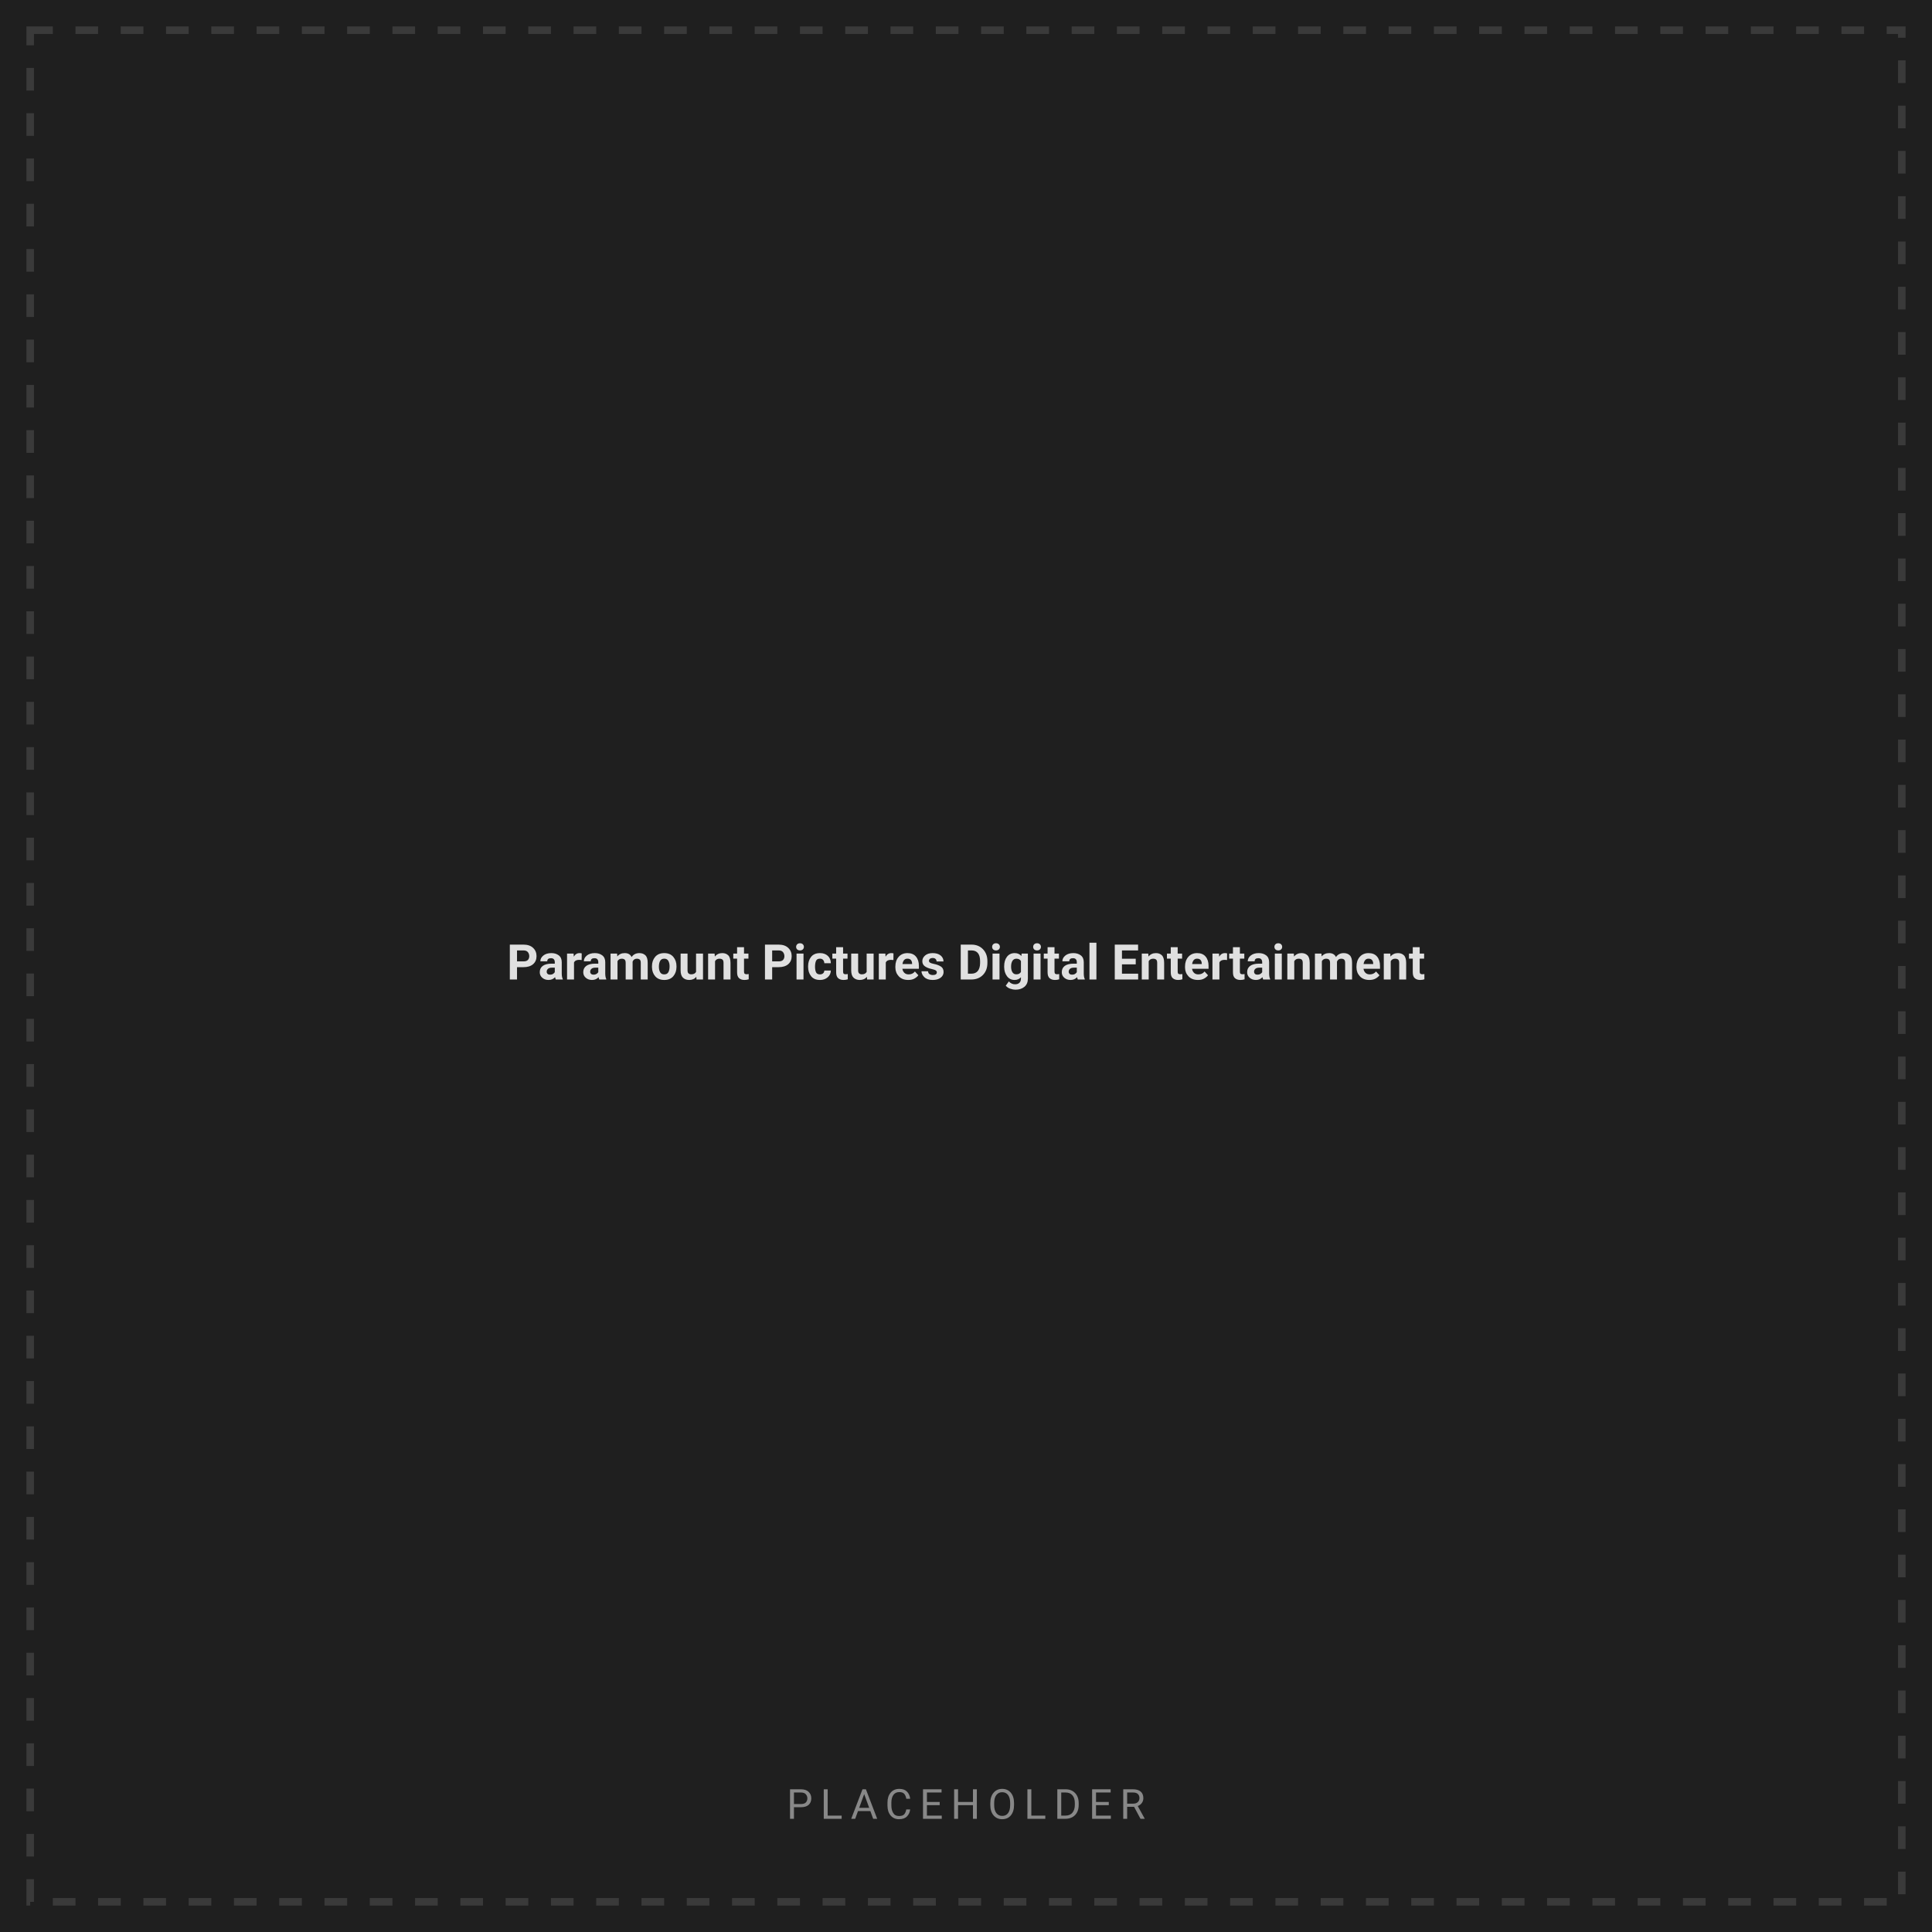
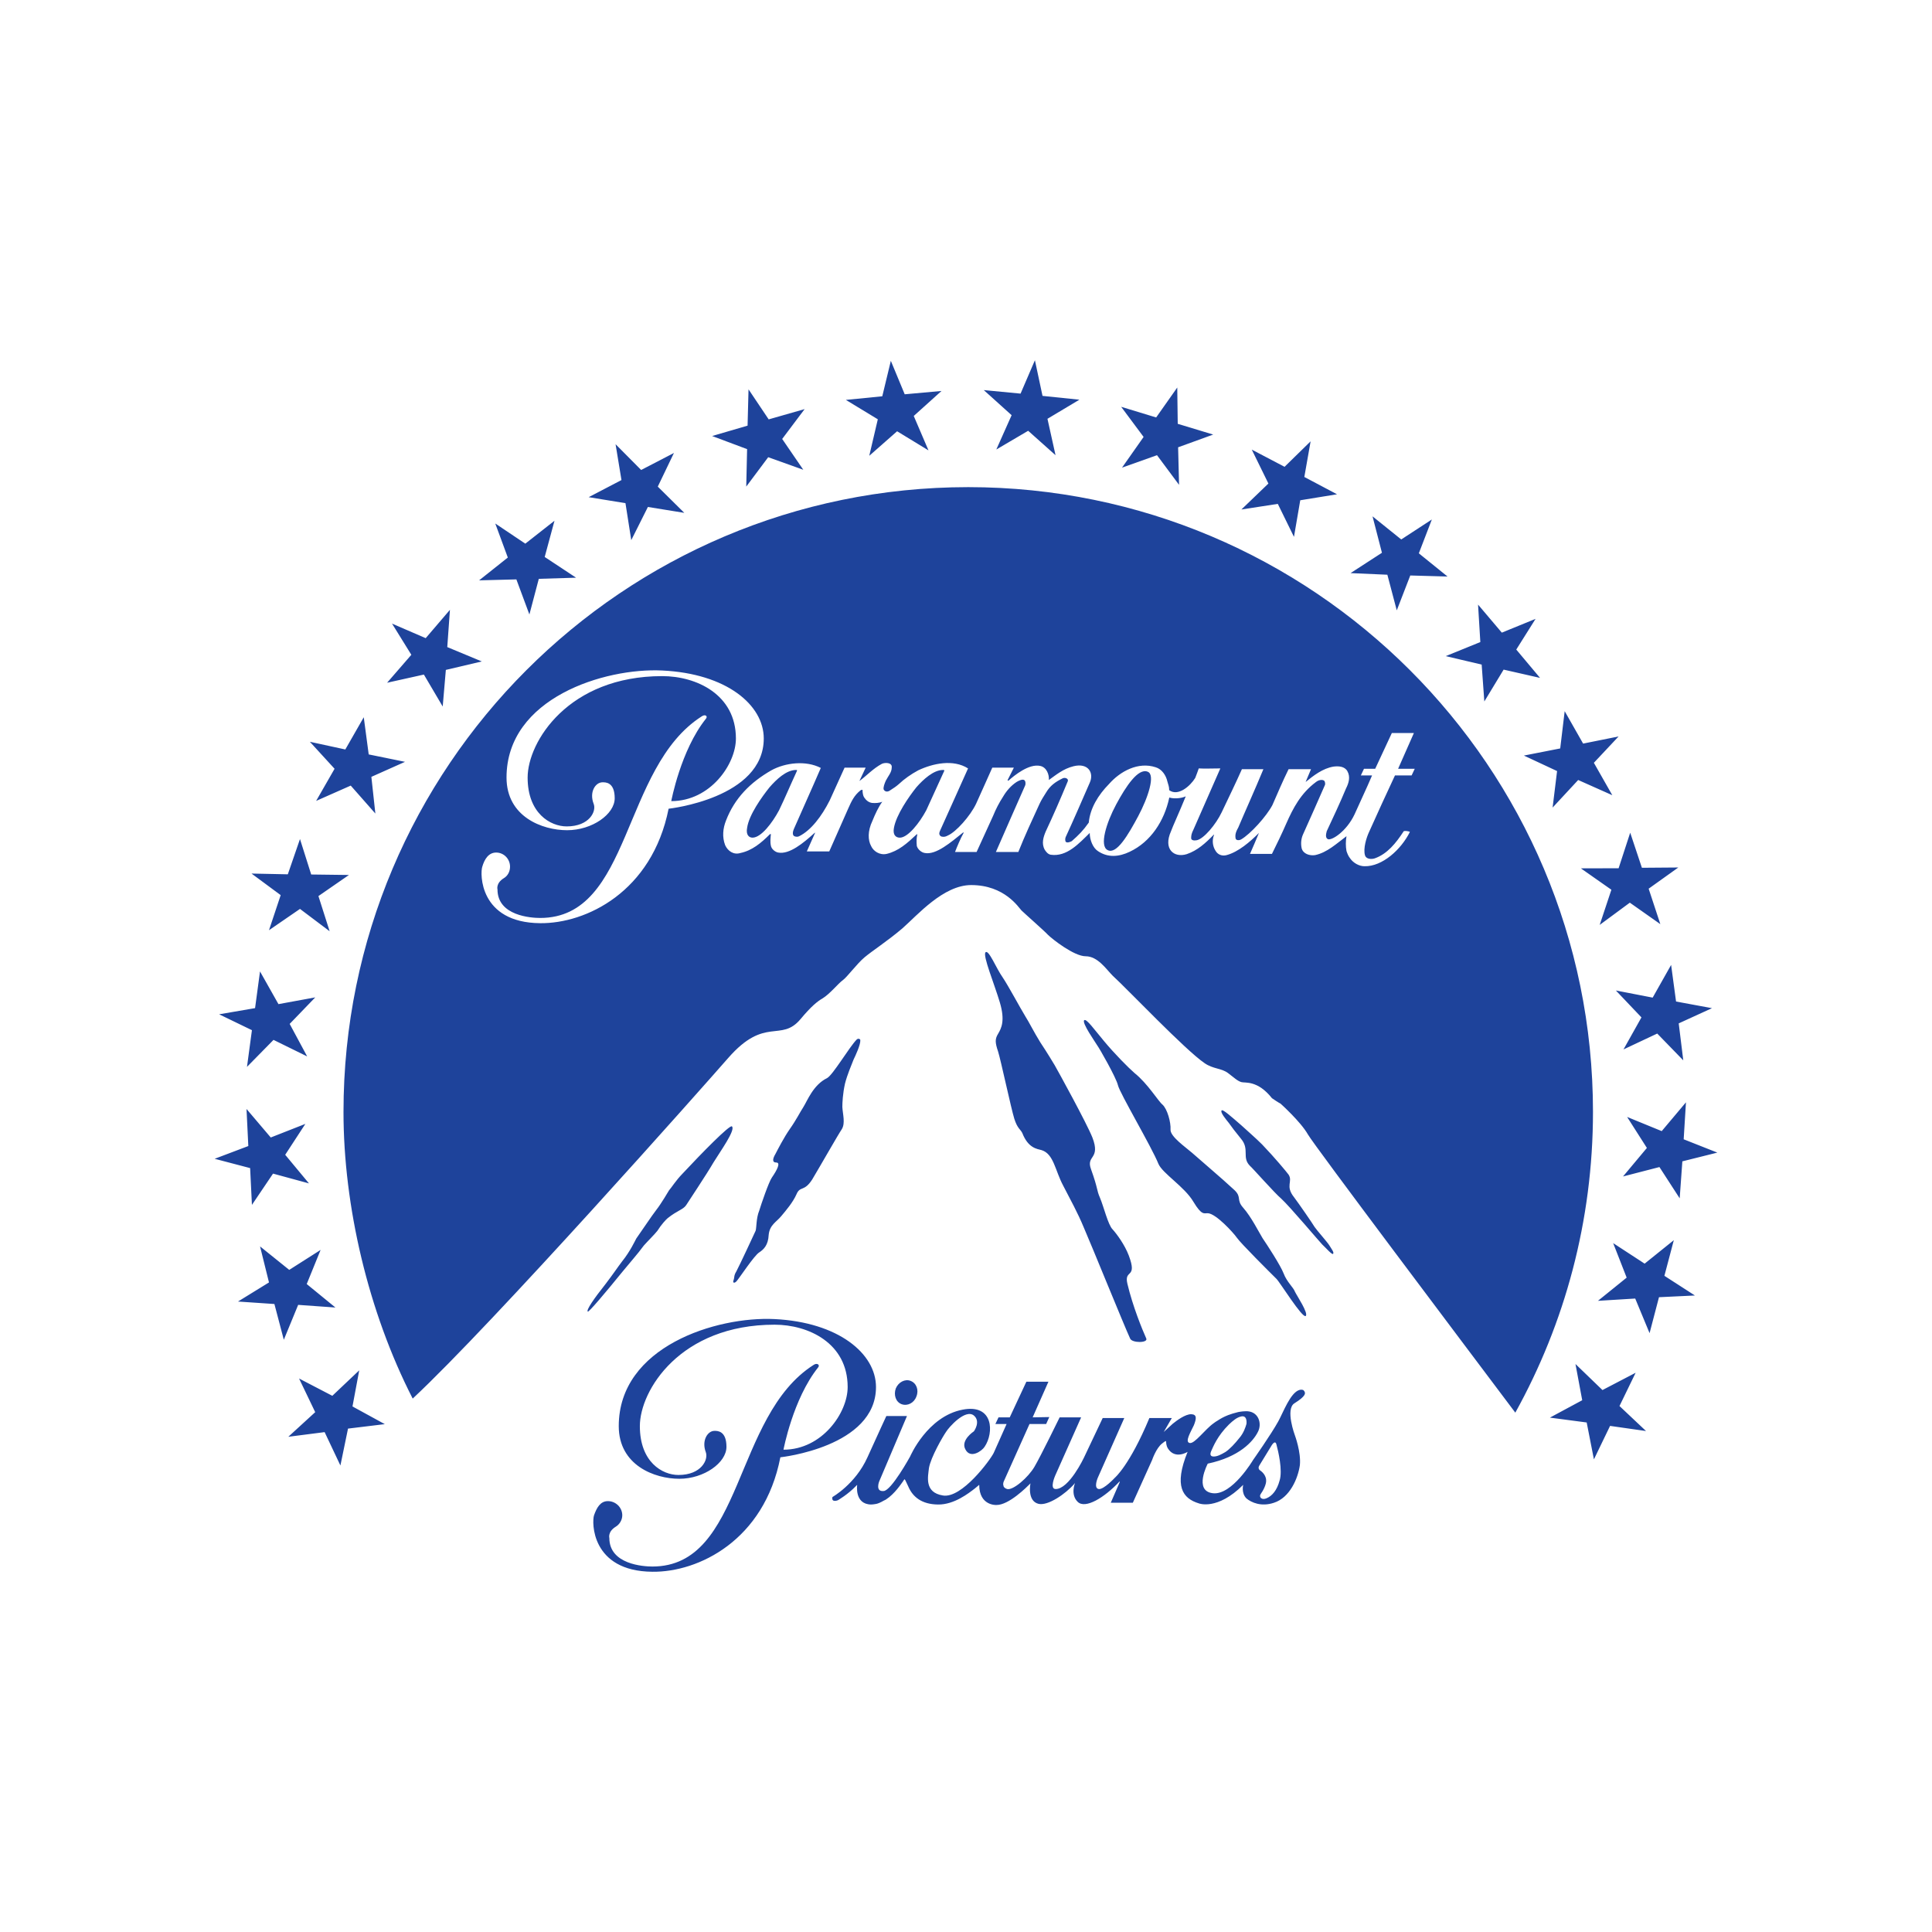
- <svg xmlns="http://www.w3.org/2000/svg" viewBox="0 0 1024 1024" width="1024" height="1024" role="img" aria-label="Paramount Pictures Digital Entertainment (placeholder)">
-   <rect width="1024" height="1024" fill="#1f1f1f" />
-   <rect x="16" y="16" width="992" height="992" fill="none" stroke="#3a3a3a" stroke-width="4" stroke-dasharray="12 12" />
-   <text x="512" y="512" text-anchor="middle" dominant-baseline="middle" font-family="-apple-system,Segoe UI,Roboto,Helvetica,Arial,sans-serif" font-size="26" font-weight="600" fill="#e0e0e0">Paramount Pictures Digital Entertainment</text>
-   <text x="512" y="964" text-anchor="middle" font-family="-apple-system,Segoe UI,Roboto,Helvetica,Arial,sans-serif" font-size="22" fill="#888" letter-spacing="4">PLACEHOLDER</text>
+ <svg xmlns="http://www.w3.org/2000/svg" viewBox="0 0 360 360" width="360" height="360" role="img" aria-label="paramount-pictures-digital-entertainment (primary)">
+   <rect width="360" height="360" fill="#FFFFFF" />
+   <g transform="translate(40 67.1264) scale(0.28)">
+     <defs id="defs6">
+       <clipPath clipPathUnits="userSpaceOnUse" id="clipPath16">
+         <path d="M 0,0 H 481.89 V 680.315 H 0 Z" id="path14" />
+       </clipPath>
+       <clipPath clipPathUnits="userSpaceOnUse" id="clipPath94">
+         <path d="m 93.061,169.426 h 296.123 v 89.667 H 93.061 Z" id="path92" />
+       </clipPath>
+       <clipPath clipPathUnits="userSpaceOnUse" id="clipPath144">
+         <path d="m 158.238,267.004 h 165.948 v 19.112 H 158.238 Z" id="path142" />
+       </clipPath>
+       <clipPath clipPathUnits="userSpaceOnUse" id="clipPath180">
+         <path d="M 81.208,11.689 H 400.284 V 40.457 H 81.208 Z" id="path178" />
+       </clipPath>
+       <clipPath clipPathUnits="userSpaceOnUse" id="clipPath1510">
+         <path d="M 0,0 H 481.89 V 680.315 H 0 Z" id="path1508" />
+       </clipPath>
+       <clipPath clipPathUnits="userSpaceOnUse" id="clipPath1532">
+         <path d="M 0,0 H 481.89 V 680.315 H 0 Z" id="path1530" />
+       </clipPath>
+       <clipPath clipPathUnits="userSpaceOnUse" id="clipPath1552">
+         <path d="M 0,0 H 481.89 V 680.315 H 0 Z" id="path1550" />
+       </clipPath>
+       <clipPath clipPathUnits="userSpaceOnUse" id="clipPath1564">
+         <path d="M 0,0 H 481.89 V 680.315 H 0 Z" id="path1562" />
+       </clipPath>
+       <clipPath clipPathUnits="userSpaceOnUse" id="clipPath1576">
+         <path d="M 0,0 H 481.89 V 680.315 H 0 Z" id="path1574" />
+       </clipPath>
+       <clipPath clipPathUnits="userSpaceOnUse" id="clipPath1588">
+         <path d="M 0,0 H 481.89 V 680.315 H 0 Z" id="path1586" />
+       </clipPath>
+     </defs>
+     <g id="g8" transform="matrix(1.333333,0,0,-1.333333,-487.5761,36.69879)">
+       <path id="path1414" style="fill:#1e439b;fill-opacity:1;fill-rule:nonzero;stroke:none;stroke-width:47.446" d="m 715.927,-489.671 c 1.329,3.226 0,6.69 -2.894,7.781 -2.704,1.091 -6.073,-0.569 -7.402,-3.796 -1.139,-3.226 0,-6.737 2.894,-7.829 2.942,-1.091 6.263,0.617 7.402,3.843 m -20.169,4.707 c 0,16.749 -18.836,32.358 -50.625,33.924 -28.942,1.423 -77.765,-13.665 -77.765,-53.425 0,-19.595 17.935,-26.285 30.223,-26.285 12.336,0 23.533,8.018 23.533,15.942 0,8.208 -4.697,7.971 -6.026,7.971 -3.369,0 -6.5,-4.84 -4.27,-10.675 1.329,-3.701 -2.23,-11.34 -13.665,-11.34 -8.066,0 -19.263,6.453 -19.263,24.387 0,17.84 20.165,50.625 67.232,50.625 16.796,0 36.486,-9.11 36.486,-31.125 0,-12.858 -12.763,-31.267 -32.026,-31.267 0,0 4.697,25.289 17.27,41.041 1.091,1.281 -0.474,2.467 -2.23,1.281 -40.14,-25.526 -34.968,-100.634 -80.469,-100.634 -4.46,0 -21.493,1.044 -21.493,14.234 0,0 -0.901,3.084 3.131,5.599 1.993,1.186 3.321,3.416 3.321,5.741 0,3.938 -3.321,7.07 -7.164,7.07 -3.796,0 -5.599,-3.321 -6.927,-7.07 -1.139,-3.179 -1.566,-27.946 29.132,-28.183 22.869,-0.285 55.797,15.562 63.863,57.126 0,0 47.731,5.077 47.731,35.063 m 201.458,-46.63 c -1.329,-4.982 -3.796,-7.734 -6.5,-8.872 -2.467,-1.139 -4.033,0.664 -2.894,2.183 1.091,1.518 2.894,4.745 2.657,6.975 -0.19,2.942 -2.894,4.65 -2.894,4.65 0,0 -1.566,0.901 -0.474,2.562 l 5.836,9.537 c 0,0 2.04,3.796 2.704,0.807 0.901,-3.274 3.131,-12.811 1.566,-17.84 m -34.067,14.851 c 0.901,1.945 2.942,7.307 8.73,13.048 2.04,1.945 4.033,3.653 6.31,4.08 2.467,0.427 2.657,-2.183 2.467,-3.796 -0.474,-1.613 -1.376,-4.507 -3.606,-7.07 -2.04,-2.562 -4.697,-5.504 -6.927,-6.927 -2.277,-1.329 -4.033,-2.23 -5.836,-2.23 -1.566,0 -2.04,0.949 -1.139,2.894 m 43.935,30.318 c -4.507,-1.329 -8.066,-11.197 -10.533,-15.657 -3.606,-6.548 -12.573,-19.263 -12.573,-19.263 0,0 -10.533,-17.84 -20.165,-16.606 -9.632,1.186 -2.467,14.756 -2.467,14.756 15.942,3.369 22.632,11.197 24.909,15.61 2.467,4.318 0.427,11.008 -6.31,10.533 -0.664,0 -1.566,-0.095 -2.467,-0.237 -0.664,-0.095 -1.329,-0.237 -1.756,-0.38 -1.376,-0.332 -2.704,-0.759 -4.27,-1.329 -2.04,-0.807 -3.796,-1.756 -5.172,-2.704 -0.664,-0.38 -1.329,-0.807 -1.993,-1.329 -4.27,-2.989 -9.442,-10.296 -11.909,-9.869 -2.657,0.474 0.474,5.504 2.04,8.872 1.329,3.369 1.566,5.409 -1.329,5.504 -2.942,0.047 -7.212,-3.131 -9.205,-4.745 l -4.507,-4.128 4.033,6.975 h -11.197 c -9.869,-23.676 -17.223,-29.796 -17.223,-29.796 0,0 -5.599,-6.026 -8.066,-5.646 -2.704,0.427 -0.474,5.599 -0.474,5.599 l 13.238,29.844 h -10.77 l -9.394,-19.833 c 0,0 -7.402,-15.705 -14.139,-15.61 -3.131,0.047 -0.19,6.69 -0.19,6.69 l 12.953,29.085 h -10.723 c 0,0 -9.442,-19.358 -12.573,-24.672 -3.131,-5.361 -10.723,-11.909 -13.665,-11.102 -1.091,0.332 -1.803,0.996 -1.803,1.708 -0.427,1.044 0.237,2.277 0.237,2.277 l 12.763,28.468 h 8.303 l 1.566,3.464 -8.303,-0.142 7.876,17.792 h -11.008 l -8.303,-17.792 h -5.599 l -1.566,-3.321 h 5.599 l -6.453,-14.471 c -1.803,-3.606 -15.942,-22.822 -25.336,-21.209 -9.442,1.518 -7.402,9.537 -6.975,13.665 0.901,5.409 6.975,15.847 8.54,18.077 1.329,2.23 9.632,11.672 13.902,8.161 3.558,-3.037 0,-7.876 0,-7.876 0,0 -6.737,-4.365 -4.27,-8.967 2.467,-4.982 8.303,-0.854 9.632,1.281 4.697,6.927 4.507,21.493 -10.96,18.504 -17.698,-3.369 -26.238,-23.391 -26.238,-23.391 0,0 -9.394,-17.128 -13.238,-17.223 -4.223,-0.427 -2.23,4.697 -2.23,4.697 l 13.902,32.738 h -10.296 c 0,0 -3.369,-7.212 -9.442,-20.639 -6.026,-13.38 -17.46,-19.785 -17.46,-19.785 -0.664,-2.989 2.704,-1.613 2.704,-1.613 0,0 4.934,2.799 9.157,7.212 0,0 0.474,0.617 0.474,0.285 0,0 -1.376,-9.489 6.927,-9.632 0.664,0 1.329,0.095 2.23,0.237 0.901,0.095 2.467,0.712 4.033,1.661 0.474,0.19 0.712,0.38 1.139,0.569 4.46,2.847 7.829,8.161 8.493,9.015 1.139,1.471 0.474,2.135 2.704,-2.515 2.23,-5.219 6.737,-8.872 14.803,-8.967 8.066,-0.142 15.468,5.741 18.362,7.971 l 2.23,1.85 c 0,-10.533 8.54,-10.059 8.54,-10.059 6.263,-0.095 15.23,9.015 16.796,10.533 0,0.047 0,0.142 0.237,0.237 v 0.048 c 0,0 -1.803,-8.825 4.033,-10.248 4.697,-1.091 13.427,4.887 17.935,10.059 0,0 0,0.19 0.19,0.237 v -0.142 c 0,0 -2.23,-5.551 1.376,-9.11 3.796,-3.843 13.427,2.135 20.829,10.011 0,0 0.237,0.19 0.237,-0.095 l -4.507,-10.391 h 11.008 l 9.632,21.351 c 0,0 1.993,5.883 4.934,8.161 3.321,2.61 1.091,0.807 2.894,-2.372 3.606,-5.788 9.869,-1.756 9.869,-1.756 -6.975,-17.176 -2.467,-23.249 5.599,-25.716 0,0 9.205,-3.701 22.157,9.252 0,0 -1.091,-4.08 1.613,-6.785 2.467,-2.04 7.354,-4.27 13.665,-2.183 8.066,2.562 12.099,12.336 13,18.789 0.664,6.405 -2.467,14.851 -2.467,14.851 0,0 -4.934,13.143 -0.237,16.037 5.599,3.511 5.836,5.029 4.697,6.31 -0.427,0.664 -1.803,0.474 -2.23,0.332 m -327.176,72.114 c 1.803,2.04 5.361,5.551 6.737,7.307 1.993,3.179 4.27,5.599 5.124,6.31 4.934,3.938 7.639,4.223 9.205,6.453 0.664,1.091 10.296,15.515 13.665,21.351 3.369,5.504 11.197,16.322 9.205,18.03 -1.139,0.901 -15.23,-13.522 -24.672,-23.628 -3.369,-3.464 -5.361,-6.785 -6.737,-8.351 0,0 -3.986,-6.785 -6.263,-9.632 -2.23,-2.847 -7.591,-10.913 -10.059,-14.376 -0.664,-1.186 -2.942,-6.263 -7.164,-11.529 -2.04,-2.657 -4.27,-6.073 -8.303,-11.34 -5.599,-7.07 -9.632,-12.858 -8.73,-13.617 0.427,-0.427 8.73,9.347 17.223,19.833 3.606,4.413 7.639,8.92 10.77,13.19 m 223.862,53.894 c -2.894,7.259 -17.27,33.402 -18.836,36.107 -0.901,1.471 -3.558,5.978 -7.164,11.387 -3.131,5.029 -5.836,10.486 -7.402,12.858 -2.894,4.745 -8.493,15.278 -11.435,19.643 -3.131,4.365 -6.927,13.997 -8.493,12.431 -1.566,-1.471 4.46,-15.942 7.164,-25.099 2.704,-9.157 0.664,-12.905 -0.901,-15.562 -1.566,-2.562 -1.566,-4.27 0,-8.872 1.329,-4.175 6.5,-28.42 8.066,-33.45 1.566,-5.029 3.131,-5.314 4.033,-7.259 2.942,-7.544 7.402,-7.876 9.632,-8.493 6.073,-1.898 6.737,-10.248 10.77,-17.745 3.606,-7.022 7.164,-13.332 10.296,-20.924 3.369,-7.639 20.165,-49.06 23.106,-55.37 0.901,-2.277 8.967,-2.277 8.066,0 -2.04,4.555 -6.737,15.989 -9.442,27.377 -1.756,7.449 5.172,2.183 0.712,14.044 -2.04,5.409 -6.073,10.865 -8.066,13.048 -2.277,2.183 -4.507,11.577 -6.31,15.752 -1.803,4.128 -0.901,4.318 -4.46,14.234 -2.704,7.164 4.934,4.792 0.664,15.895 m 95.457,-67.877 c -1.566,4.08 -8.303,14.376 -10.533,17.65 -1.993,3.274 -5.599,10.533 -9.632,15.135 -3.606,4.033 -0.664,5.172 -4.27,8.73 -2.23,2.088 -9.157,8.256 -10.723,9.537 -1.613,1.329 -7.212,6.358 -10.581,9.205 -3.131,2.752 -10.96,8.113 -10.723,11.577 0.237,3.511 -1.566,10.248 -4.033,12.478 -2.04,1.613 -7.402,10.533 -13.902,15.705 -3.131,2.704 -10.106,9.774 -15.23,15.942 -4.934,5.883 -8.73,11.245 -9.869,10.486 -1.566,-1.091 5.836,-11.435 6.5,-12.668 0.901,-1.139 9.394,-15.942 10.296,-19.833 0.901,-3.938 16.843,-30.84 20.165,-39.143 2.04,-4.887 13,-11.387 17.508,-19.026 4.223,-7.022 5.361,-5.599 7.164,-5.694 4.033,-0.142 12.763,-9.679 14.566,-12.289 1.803,-2.657 16.132,-16.938 19.69,-20.449 1.613,-1.518 13,-19.88 14.614,-18.552 1.518,1.329 -4.507,10.248 -5.409,12.194 -0.664,1.945 -4.033,4.84 -5.599,9.015 m 15.468,23.192 c -0.901,1.566 -7.829,11.624 -10.296,14.898 -4.507,5.646 -0.474,7.781 -2.704,11.245 -1.139,1.518 -6.737,8.303 -13.238,15.088 -3.321,3.321 -7.164,6.595 -10.296,9.489 -5.361,4.65 -9.205,8.066 -9.869,7.497 -0.901,-0.901 2.23,-4.602 3.606,-6.31 1.091,-1.613 3.369,-4.602 6.026,-7.829 4.507,-5.314 0.237,-9.3 4.507,-13.57 0.901,-0.664 12.526,-13.807 15.468,-16.227 4.223,-3.796 19.5,-21.968 20.592,-23.012 1.803,-1.661 4.934,-5.314 5.409,-4.65 0.664,0.664 -0.901,2.61 -1.803,4.128 -0.901,1.566 -6.263,7.544 -7.402,9.252 m -277.196,8.227 c -1.566,-3.748 -1.329,-8.493 -1.803,-10.059 -0.664,-1.471 -7.829,-16.891 -9.632,-20.307 -1.329,-2.135 -0.901,-3.037 -1.329,-4.223 -0.664,-1.471 0.19,-1.898 1.329,-0.807 1.329,1.376 8.967,13.095 11.435,14.519 2.23,1.471 4.46,3.606 4.697,8.683 0.474,5.029 3.796,6.405 6.263,9.394 2.467,2.942 5.836,6.88 7.639,10.96 1.803,4.27 3.796,1.044 7.829,7.354 3.843,6.405 12.763,22.11 14.803,25.147 1.803,3.037 0.427,7.449 0.237,11.055 0,1.945 0.19,6.595 1.329,11.672 1.139,4.46 3.131,9.015 4.27,11.957 0.901,1.85 3.558,7.497 3.369,9.727 0,0.427 -0.901,1.091 -1.803,0.285 -3.796,-3.891 -11.862,-17.698 -14.803,-19.263 -6.927,-3.369 -9.869,-11.387 -11.862,-14.519 -1.566,-2.372 -3.369,-6.121 -6.737,-10.913 -2.894,-4.128 -6.026,-10.248 -7.164,-12.431 -1.329,-2.23 -1.803,-4.27 0.427,-4.27 2.277,0 0.474,-3.606 -2.23,-7.544 -1.566,-2.277 -5.361,-13.427 -6.263,-16.416 m -211.54,-48.405 -14.329,11.719 6.927,17.033 -15.657,-9.964 -14.566,11.719 4.46,-17.982 -15.468,-9.537 18.172,-1.234 4.697,-17.84 7.164,17.413 z m -41.677,51.228 10.533,15.61 17.935,-4.887 -11.862,14.281 10.059,15.42 -17.271,-6.785 -12.099,14.234 0.901,-18.504 -16.796,-6.358 17.698,-4.65 z m 8.517,137.096 15.468,10.628 14.803,-11.15 -5.599,17.555 15.23,10.533 -18.836,0.237 -5.599,17.698 -6.073,-17.603 -18.125,0.38 14.566,-10.77 z m 23.529,64.537 17.27,7.639 12.289,-13.949 -1.993,18.314 16.796,7.497 -18.125,3.701 -2.467,18.552 -9.205,-16.084 -17.698,3.843 12.336,-13.475 z m -34.513,-132.75 13.238,13.475 16.796,-8.256 -8.73,16.227 12.763,13.238 -18.362,-3.369 -9.205,16.322 -2.467,-18.314 -17.935,-3.084 16.369,-7.924 z m 88.293,195.807 9.394,-15.942 1.566,18.267 17.935,4.223 -17.223,7.164 1.329,18.599 -12.099,-14.139 -16.796,7.259 9.632,-15.562 -12.099,-13.949 z m -32.273,-347.265 -13.427,-12.716 -16.606,8.635 8.066,-16.796 -13.427,-12.289 18.125,2.325 7.876,-16.654 3.796,18.409 18.362,2.23 -16.132,8.825 z m 218.035,299.648 c -4.934,0 -9.869,-4.792 -13.238,-8.635 -3.796,-4.745 -10.296,-13.759 -11.197,-20.26 -0.664,-3.464 0.901,-4.887 2.704,-4.887 4.27,0 9.869,7.354 13.238,13.665 3.321,6.927 4.887,10.865 8.92,19.643 0.237,0.474 -0.19,0.474 -0.427,0.474 m 419.042,-300.858 -16.559,-8.635 -13.475,13 3.369,-18.077 -16.132,-8.683 18.362,-2.42 3.606,-18.409 8.066,16.701 17.935,-2.562 -13.238,12.478 z m 19.05,66.174 -14.566,-11.719 -15.705,10.248 6.737,-17.223 -14.329,-11.577 18.599,1.139 7.165,-17.27 4.697,17.935 17.935,0.854 -15.23,9.821 z m -130.872,231.951 h -8.303 c -4.697,-9.964 -8.493,-18.409 -12.763,-27.851 -1.566,-3.226 -3.131,-8.635 -2.23,-11.909 0.427,-1.85 2.894,-2.277 4.934,-1.613 6.263,2.23 10.533,7.591 14.329,13.38 0,0.569 3.369,0.142 3.131,-0.285 -4.27,-8.588 -13.665,-17.271 -22.632,-17.033 -2.704,0 -5.599,1.661 -7.164,3.938 -0.901,1.186 -1.329,2.23 -1.803,3.653 -0.427,2.325 -0.427,4.934 0,7.402 -4.934,-3.653 -9.632,-8.161 -15.657,-9.442 -2.704,-0.427 -6.073,0.617 -6.737,3.511 -0.474,2.277 -0.237,4.697 0.664,6.737 3.796,8.445 7.164,16.037 11.008,24.814 0.19,0.427 0,1.898 -0.474,2.088 -0.664,0.569 -2.467,0.569 -4.033,-0.664 -7.639,-5.694 -11.435,-13.095 -14.803,-20.687 -2.23,-5.124 -4.697,-10.201 -7.164,-15.183 h -10.96 c 1.329,3.037 3.131,7.164 4.46,10.438 0,0.237 0,0.237 0,0 -4.46,-4.46 -10.296,-9.489 -16.132,-11.055 -2.23,-0.617 -4.46,0.19 -5.599,2.277 -1.329,2.088 -1.803,5.124 -0.664,7.829 0,0.142 0,0.142 -0.237,0 -4.033,-4.128 -8.066,-7.829 -13.427,-9.632 -6.263,-1.945 -11.862,2.42 -7.829,11.435 0.854,2.42 4.033,9.252 7.354,17.413 -2.657,-1.186 -6.263,-1.186 -8.066,-0.617 -0.19,0 -0.19,0 -0.19,-0.19 -2.467,-11.435 -9.205,-21.92 -19.738,-26.855 -5.172,-2.467 -10.77,-3.131 -15.895,0.38 -2.467,1.613 -4.033,5.599 -4.033,9.015 -5.409,-5.267 -11.435,-12.051 -19.5,-10.865 -1.376,0.285 -2.23,1.376 -2.942,2.467 -1.756,3.131 -0.664,6.405 0.474,9.11 3.796,8.113 7.164,15.8 10.96,24.957 0.664,1.281 -1.091,2.23 -2.467,1.613 -3.796,-1.85 -6.263,-3.701 -8.256,-7.022 -1.139,-1.803 -2.467,-3.843 -3.369,-5.836 -3.606,-7.829 -7.402,-16.037 -10.533,-23.913 h -11.197 c 4.887,11.15 9.632,22.015 14.566,33.118 0.427,0.996 0.19,2.467 -0.474,2.799 -0.901,0.522 -2.704,-0.332 -3.796,-0.996 -2.704,-1.803 -4.934,-4.27 -6.737,-7.354 -1.993,-3.084 -3.558,-6.121 -4.934,-9.489 l -8.256,-18.077 h -10.77 c 0.901,2.372 2.894,7.117 4.27,9.489 0,0.237 -0.237,0.427 -0.237,0.237 -6.073,-4.887 -13.475,-11.292 -19.073,-10.248 -1.756,0.237 -3.558,1.85 -4.033,3.511 -0.19,2.04 -0.19,3.938 0.237,5.694 0,0.237 -0.237,0.237 -0.427,0 -4.745,-4.46 -8.967,-8.208 -14.803,-9.632 -3.606,-0.807 -6.737,1.423 -7.829,3.938 -1.566,2.847 -1.803,7.354 0.664,12.526 1.329,3.274 2.894,6.737 4.934,9.584 -1.139,-0.617 -3.606,-0.807 -5.172,-0.617 -1.566,0.237 -2.894,1.281 -3.558,2.325 -0.901,0.949 -1.139,2.799 -1.139,4.033 0.237,0.237 -0.474,0.237 -0.901,0 -3.369,-2.61 -4.697,-5.741 -6.263,-9.205 l -9.442,-21.351 h -11.197 l 4.033,9.062 c 0.237,0.142 0,0.38 -0.19,0.142 -5.599,-5.077 -12.573,-10.865 -18.172,-9.774 -1.566,0.285 -3.369,1.85 -3.606,3.416 -0.427,1.898 -0.19,3.986 0,5.788 h -0.427 c -4.507,-4.507 -8.967,-8.208 -14.803,-9.442 -3.369,-1.044 -6.263,0.996 -7.591,3.891 -1.566,4.128 -1.139,8.398 0.427,12.336 4.27,11.102 12.099,19.026 22.632,25.052 6.975,3.843 17.27,5.029 24.672,1.186 -4.934,-11.482 -8.73,-19.69 -13.475,-30.556 -0.427,-1.044 -0.901,-2.847 0.237,-3.511 0.901,-0.38 1.803,-0.38 2.467,0 5.836,2.894 11.197,9.869 15.23,17.887 l 7.402,16.322 h 10.533 l -2.894,-6.168 c -0.237,-0.332 -0.237,-0.522 0,-0.332 3.321,2.467 6.69,6.121 10.96,8.398 1.566,0.759 5.361,0.759 4.934,-1.898 0,-2.372 -1.803,-4.223 -2.942,-6.5 -0.664,-1.471 -1.329,-3.321 -1.091,-4.318 0.427,-1.044 1.803,-1.661 3.369,-0.427 1.566,0.996 2.894,1.85 4.27,3.084 2.657,2.515 6.026,4.887 9.632,6.832 7.354,3.464 17.46,5.646 24.862,0.949 -5.172,-11.482 -8.967,-20.07 -13.902,-30.935 -0.901,-1.85 -0.237,-2.42 0.237,-2.894 0.664,-0.38 1.993,-0.569 3.558,0.332 4.033,1.708 11.197,9.679 14.139,15.895 2.657,5.788 5.124,11.482 8.066,17.982 h 10.77 l -3.179,-6.31 0.474,-0.19 c 2.894,2.61 10.296,8.635 15.895,7.354 3.131,-0.664 4.507,-4.318 4.27,-7.022 3.606,2.562 7.164,5.599 12.336,6.88 7.402,1.803 10.296,-3.369 8.066,-8.256 -2.942,-6.785 -8.73,-20.07 -11.909,-26.902 -0.427,-0.712 -0.427,-2.23 0,-2.61 0.712,-0.617 2.277,0 2.942,0.38 3.558,3.131 5.599,5.172 8.493,9.252 0.664,7.164 4.697,13.759 10.106,19.263 5.599,6.358 14.566,11.245 23.296,8.351 3.131,-0.949 5.172,-4.08 5.836,-7.117 0.427,-1.661 0.901,-2.467 0.901,-4.318 4.46,-3.274 10.533,2.088 13,6.121 0.664,1.661 1.329,3.511 1.756,4.745 2.704,-0.19 7.639,0 10.77,0 l -13.427,-30.556 c -0.901,-1.803 -1.139,-2.799 -1.139,-4.223 0,-1.091 1.329,-1.329 2.704,-1.091 3.558,0.617 9.632,7.876 12.526,13.949 3.606,7.639 6.737,13.949 10.106,21.541 h 10.723 c -4.223,-10.248 -9.157,-21.114 -12.526,-29.085 -0.901,-1.661 -1.803,-3.321 -1.329,-5.599 0.427,-1.044 1.993,-0.807 2.657,-0.427 4.745,2.704 12.811,11.672 15.705,17.223 2.894,6.595 4.934,11.482 8.066,17.887 h 11.197 l -2.704,-6.405 c 4.033,3.274 8.54,6.785 13.902,7.686 2.467,0.332 5.599,0.19 6.975,-2.325 1.566,-2.847 0.664,-5.883 -0.712,-8.588 -2.894,-6.975 -6.453,-14.566 -9.632,-21.351 -0.427,-1.661 -0.664,-3.226 0.474,-3.891 1.803,-1.044 9.394,3.748 13.427,12.336 3.369,7.591 5.599,12.051 8.73,19.406 h -5.599 l 1.566,3.321 h 5.599 l 8.303,17.84 h 11.008 l -7.876,-17.84 h 8.303 z M 528.148,-253.444 c -30.508,0.237 -30.034,25.004 -28.895,28.183 1.091,3.748 3.131,7.07 6.927,7.07 3.796,0 6.927,-3.131 6.927,-7.07 0,-2.325 -1.091,-4.555 -3.131,-5.741 -4.033,-2.515 -3.131,-5.599 -3.131,-5.599 0,-13.19 16.796,-14.234 21.303,-14.234 45.691,0 40.567,75.108 80.659,100.634 1.803,1.234 3.131,0 2.04,-1.234 -12.573,-15.752 -17.27,-41.089 -17.27,-41.089 19.5,0 32.264,18.409 32.264,31.267 0,21.968 -19.738,31.125 -36.771,31.125 -46.83,0 -67.184,-32.785 -67.184,-50.625 0,-17.935 11.435,-24.387 19.5,-24.387 11.387,0 14.993,7.639 13.427,11.34 -2.23,5.836 0.901,10.675 4.46,10.675 1.376,0 6.073,0.237 6.073,-7.971 0,-7.924 -11.197,-15.942 -23.771,-15.942 -12.336,0 -30.223,6.69 -30.223,26.285 0,39.76 49.06,54.848 77.717,53.425 32.074,-1.518 50.673,-17.176 50.673,-33.924 0,-29.939 -47.494,-35.063 -47.494,-35.063 -8.303,-41.563 -41.231,-57.363 -64.1,-57.126 m 213.556,217.637 C 569.379,-35.902 429.982,-175.49 429.982,-347.673 c 0,-46.925 12.336,-99.732 34.541,-143.051 40.092,37.388 145.423,156.194 157.522,170.048 18.362,20.971 26.19,7.591 36.059,19.358 5.361,6.453 8.54,8.92 10.77,10.201 3.796,2.23 8.066,7.639 10.296,9.205 2.23,1.613 6.927,8.066 10.77,11.34 3.796,3.226 11.435,8.113 19.026,14.566 7.402,6.5 20.402,21.588 34.304,21.588 16.796,0 23.723,-11.292 25.099,-12.668 1.329,-1.329 11.624,-10.391 13.19,-12.146 2.04,-2.04 13,-10.723 18.836,-10.723 6.073,0 10.296,-6.5 13.475,-9.679 7.164,-6.5 36.297,-37.198 45.928,-43.698 4.27,-2.942 8.256,-2.42 11.624,-4.887 3.179,-2.42 4.745,-3.986 6.737,-4.555 1.803,-0.522 8.066,1.044 15.23,-8.018 3.369,-2.325 4.27,-2.704 4.27,-2.704 0,0 10.059,-9.015 13.665,-15.373 3.131,-5.504 77.1,-103.718 103.528,-138.876 24.672,44.505 38.764,95.699 38.764,150.168 0,172.278 -139.825,311.771 -311.913,311.771 M 729.15,-176.98 c -4.697,0 -9.869,-4.792 -13.238,-8.635 -3.796,-4.745 -10.059,-13.759 -11.197,-20.26 -0.664,-3.464 0.901,-4.887 2.942,-4.887 4.033,0 9.821,7.354 13.19,13.665 3.131,6.927 4.934,10.865 8.967,19.643 0.237,0.474 -0.237,0.474 -0.664,0.474 m 102.181,-0.854 c -4.697,1.898 -10.77,-7.164 -15.705,-16.369 -4.934,-9.205 -8.493,-20.734 -4.223,-22.774 4.46,-2.325 10.296,7.734 15.23,16.938 4.934,9.252 8.73,20.782 4.697,22.205 m -138.933,157.669 13.902,12.241 15.657,-9.537 -7.354,17.176 13.854,12.478 -18.362,-1.661 -6.927,16.701 -4.27,-17.698 -18.172,-1.803 15.942,-9.679 z m 343.299,-157.356 -2.23,-18.219 12.763,13.759 17.033,-7.591 -9.205,16.179 12.336,13.143 -17.698,-3.558 -9.205,16.179 -2.23,-18.599 -18.125,-3.558 z m -519.429,95.662 6.5,-17.508 4.697,17.792 18.599,0.569 -15.657,10.343 4.887,18.077 -14.566,-11.435 -14.993,10.059 6.263,-16.986 -14.329,-11.387 z m 531.305,-144.218 15.23,-10.675 -5.836,-17.555 15.04,11.102 15.23,-10.723 -5.836,17.698 14.803,10.581 -18.172,-0.142 -5.836,17.508 -5.788,-17.745 z m 39.214,-149.086 10.106,-15.61 1.329,18.457 17.46,4.365 -16.796,6.643 1.139,18.457 -12.099,-14.376 -17.27,7.07 9.869,-15.468 -11.909,-14.234 z m -135.796,295.639 4.697,-17.792 6.737,17.413 18.599,-0.522 -14.329,11.577 6.5,16.891 -15.278,-9.964 -14.329,11.529 4.697,-18.172 -15.657,-10.154 z m 141.623,-194.753 -9.205,-16.322 -18.362,3.558 12.763,-13.427 -8.967,-15.989 16.843,7.924 13,-13.38 -2.277,18.457 16.606,7.591 -17.935,3.321 z m -112.491,154.125 17.935,-4.223 1.329,-18.409 9.632,15.895 18.172,-4.128 -11.862,14.139 9.632,15.325 -16.843,-6.88 -11.862,13.997 1.139,-18.694 z m -409.406,76.346 2.894,-18.457 8.303,16.559 18.172,-2.942 -13.238,13.095 8.066,16.796 -16.369,-8.493 -12.763,12.858 2.942,-17.887 -16.369,-8.54 z m 185.098,26.779 15.895,9.347 13.665,-12.194 -4.033,18.172 15.942,9.537 -18.409,1.898 -3.796,17.792 -7.164,-16.654 -18.362,1.756 13.902,-12.526 z m 140.498,-27.139 8.066,-16.464 3.131,18.267 18.362,2.989 -16.322,8.635 3.131,17.792 -13,-12.716 -16.369,8.588 8.303,-16.938 -13.475,-12.953 z m -77.755,18.087 17.46,6.215 11.008,-14.803 -0.474,18.741 17.508,6.358 -17.698,5.361 L 846.125,13.916 835.592,-1.029 818.131,4.285 829.329,-10.756 Z m -187.556,-9.456 10.96,14.661 17.508,-6.263 -10.533,15.373 11.197,14.898 -17.935,-5.124 -10.059,14.993 -0.474,-18.125 -17.698,-5.172 17.46,-6.548 z" />
+     </g>
+   </g>
</svg>
